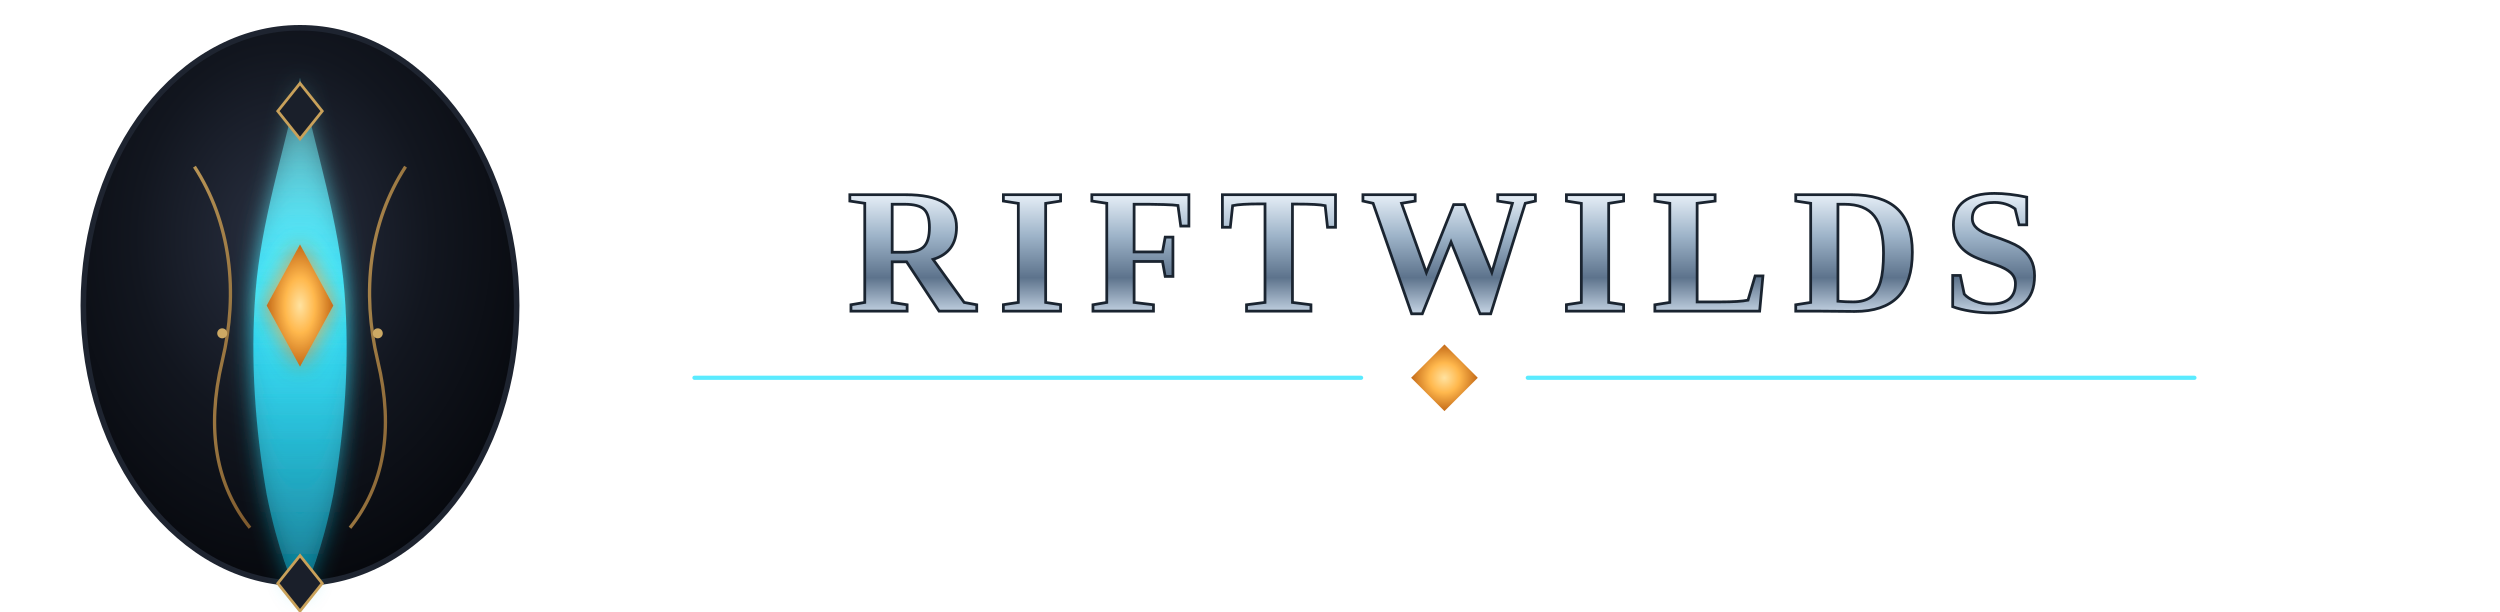
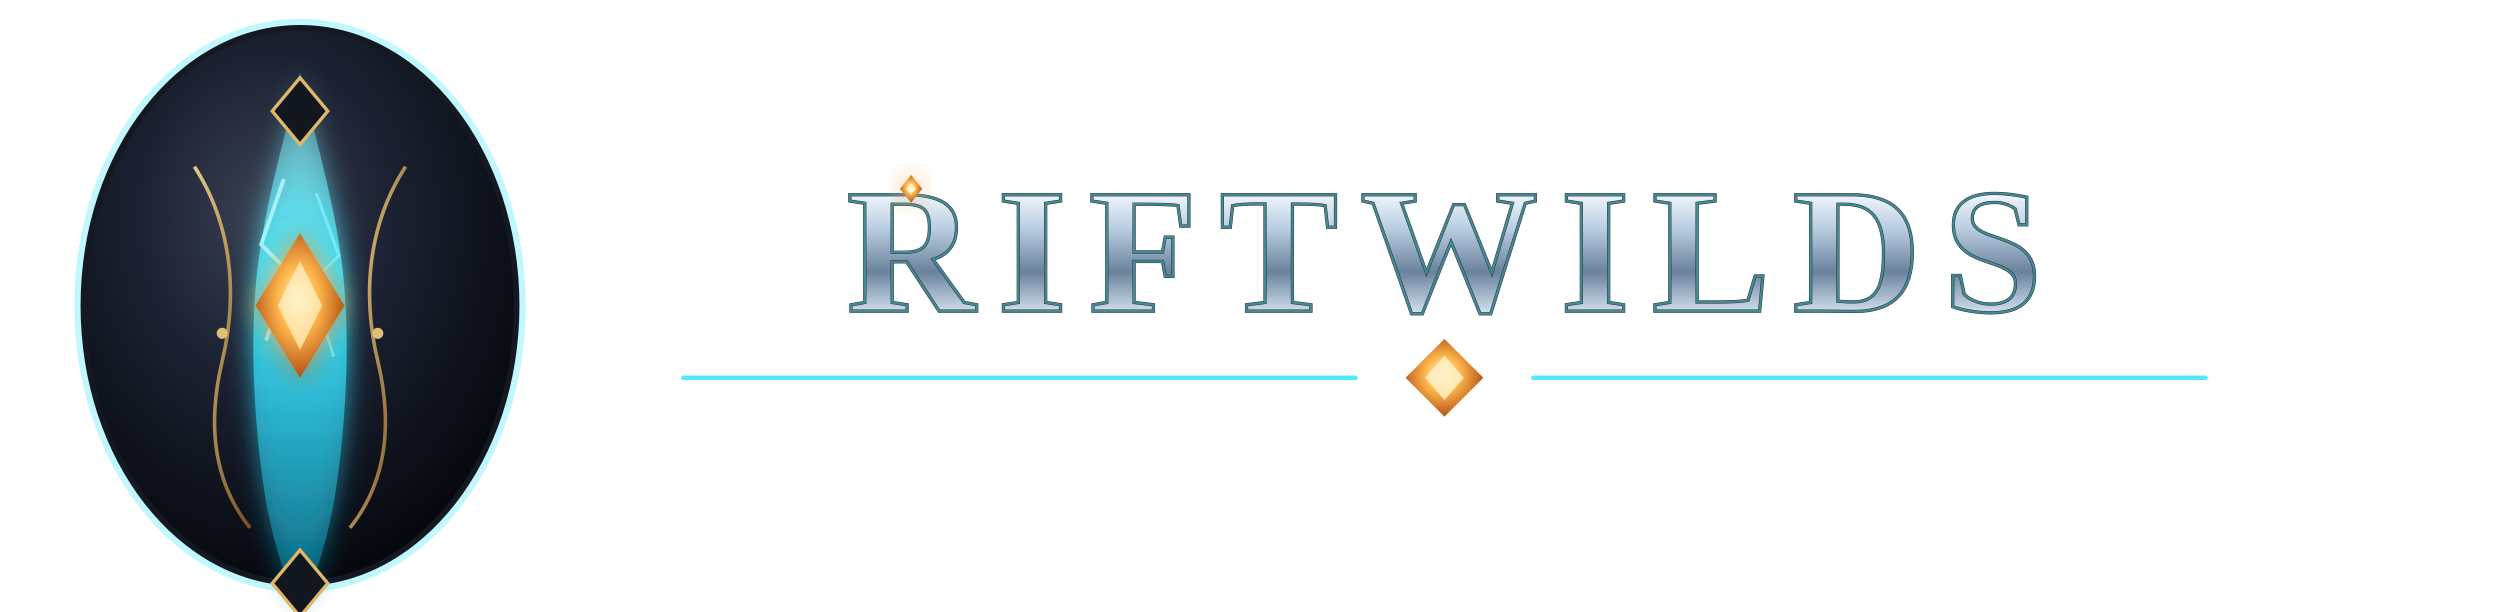
- <svg xmlns="http://www.w3.org/2000/svg" viewBox="0 0 900 220" role="img" aria-label="Riftwilds logo">
+ <svg xmlns="http://www.w3.org/2000/svg" viewBox="0 0 900 220" role="img" aria-label="Riftwilds logo" class="rw-logo">
  <defs>
-     <radialGradient id="shell" cx="46%" cy="38%" r="62%">
-       <stop offset="0%" stop-color="#2a3142" />
-       <stop offset="55%" stop-color="#12161f" />
-       <stop offset="100%" stop-color="#07090e" />
+     <radialGradient id="rwLShell" cx="42%" cy="34%" r="68%">
+       <stop offset="0%" stop-color="#3a4254" />
+       <stop offset="45%" stop-color="#1a2030" />
+       <stop offset="100%" stop-color="#05070c" />
    </radialGradient>
-     <linearGradient id="vein" x1="0%" y1="0%" x2="100%" y2="100%">
-       <stop offset="0%" stop-color="#c9a15a" />
-       <stop offset="100%" stop-color="#8a6230" />
+     <linearGradient id="rwLVein" x1="0%" y1="0%" x2="100%" y2="100%">
+       <stop offset="0%" stop-color="#f0d08a" />
+       <stop offset="100%" stop-color="#7a5424" />
    </linearGradient>
-     <linearGradient id="rift" x1="50%" y1="8%" x2="50%" y2="92%">
-       <stop offset="0%" stop-color="#7ef7ff" stop-opacity="0.35" />
+     <linearGradient id="rwLRift" x1="50%" y1="4%" x2="50%" y2="96%">
+       <stop offset="0%" stop-color="#9afbff" stop-opacity="0.3" />
      <stop offset="40%" stop-color="#3de7ff" />
-       <stop offset="100%" stop-color="#1aa8c4" stop-opacity="0.55" />
+       <stop offset="100%" stop-color="#1288a8" stop-opacity="0.55" />
    </linearGradient>
-     <radialGradient id="core" cx="50%" cy="50%" r="50%">
-       <stop offset="0%" stop-color="#ffe2a0" />
-       <stop offset="45%" stop-color="#ffb84d" />
-       <stop offset="100%" stop-color="#c46a18" />
+     <radialGradient id="rwLCore" cx="48%" cy="46%" r="56%">
+       <stop offset="0%" stop-color="#fff6d0" />
+       <stop offset="40%" stop-color="#ffb84d" />
+       <stop offset="100%" stop-color="#b04a10" />
    </radialGradient>
-     <linearGradient id="metal" x1="0%" y1="0%" x2="0%" y2="100%">
-       <stop offset="0%" stop-color="#e8f0f8" />
-       <stop offset="35%" stop-color="#9eb4c9" />
-       <stop offset="70%" stop-color="#5d738c" />
-       <stop offset="100%" stop-color="#c5d4e4" />
+     <linearGradient id="rwLMetal" x1="0%" y1="0%" x2="0%" y2="100%">
+       <stop offset="0%" stop-color="#f2f7fc" />
+       <stop offset="30%" stop-color="#b8cce0" />
+       <stop offset="65%" stop-color="#6a829c" />
+       <stop offset="100%" stop-color="#d4e2f0" />
    </linearGradient>
-     <filter id="bloom" x="-40%" y="-40%" width="180%" height="180%">
-       <feGaussianBlur stdDeviation="4" result="b" />
+     <filter id="rwLBloom" x="-45%" y="-45%" width="190%" height="190%">
+       <feGaussianBlur stdDeviation="4.5" result="b" />
      <feMerge>
        <feMergeNode in="b" />
        <feMergeNode in="SourceGraphic" />
      </feMerge>
    </filter>
  </defs>
  <g transform="translate(8,10)">
-     <ellipse cx="100" cy="100" rx="78" ry="100" fill="url(#shell)" stroke="#1e2430" stroke-width="2" />
-     <g stroke="url(#vein)" stroke-width="1.2" fill="none" opacity="0.9">
+     <ellipse cx="100" cy="100" rx="80" ry="102" fill="none" stroke="#3de7ff" stroke-opacity="0.32" stroke-width="2.5" />
+     <ellipse cx="100" cy="100" rx="78" ry="100" fill="url(#rwLShell)" stroke="#141820" stroke-width="2" />
+     <g stroke="url(#rwLVein)" stroke-width="1.3" fill="none" opacity="0.95">
      <path d="M62 50 C75 70 78 95 72 120 C66 145 70 165 82 180" />
      <path d="M138 50 C125 70 122 95 128 120 C134 145 130 165 118 180" />
-       <circle cx="72" cy="110" r="1.8" fill="#e0b86a" stroke="none" />
-       <circle cx="128" cy="110" r="1.8" fill="#e0b86a" stroke="none" />
+       <circle cx="72" cy="110" r="2" fill="#e8c878" stroke="none" />
+       <circle cx="128" cy="110" r="2" fill="#e8c878" stroke="none" />
    </g>
-     <path d="M100 18 C94 45 86 70 84 95 C82 120 84 145 88 168 C92 188 97 200 100 205              C103 200 108 188 112 168 C116 145 118 120 116 95 C114 70 106 45 100 18 Z" fill="url(#rift)" filter="url(#bloom)" />
-     <polygon points="100,78 112,100 100,122 88,100" fill="url(#core)" filter="url(#bloom)" />
-     <polygon points="100,20 108,30 100,40 92,30" fill="#1a1f2a" stroke="#c9a15a" stroke-width="1" />
-     <polygon points="100,190 108,200 100,210 92,200" fill="#1a1f2a" stroke="#c9a15a" stroke-width="1" />
+     <path d="M100 16 C94 42 86 68 84 94 C82 120 84 148 88 172 C92 192 97 204 100 210              C103 204 108 192 112 172 C116 148 118 120 116 94 C114 68 106 42 100 16 Z" fill="url(#rwLRift)" filter="url(#rwLBloom)" opacity="0.95" />
+     <path d="M94 55 L86 78 L96 88 L88 112" fill="none" stroke="#b8fbff" stroke-width="1.4" stroke-linecap="round" opacity="0.8" />
+     <path d="M106 60 L114 82 L104 92 L112 118" fill="none" stroke="#7ef7ff" stroke-width="1.1" stroke-linecap="round" opacity="0.7" />
+     <g filter="url(#rwLBloom)">
+       <polygon points="100,74 116,100 100,126 84,100" fill="url(#rwLCore)" />
+       <polygon points="100,84 108,100 100,116 92,100" fill="#fff4c8" opacity="0.7" />
+     </g>
+     <polygon points="100,18 110,30 100,42 90,30" fill="#12161f" stroke="#e0b86a" stroke-width="1.2" />
+     <polygon points="100,188 110,200 100,212 90,200" fill="#12161f" stroke="#e0b86a" stroke-width="1.2" />
  </g>
  <g transform="translate(210,40)">
-     <text x="310" y="72" text-anchor="middle" font-family="Georgia, 'Times New Roman', serif" font-size="64" font-weight="700" letter-spacing="8" fill="url(#metal)" stroke="#1a2430" stroke-width="1">RIFTWILDS</text>
-     <line x1="40" y1="96" x2="280" y2="96" stroke="#3de7ff" stroke-width="1.5" stroke-linecap="round" opacity="0.85" />
-     <line x1="340" y1="96" x2="580" y2="96" stroke="#3de7ff" stroke-width="1.5" stroke-linecap="round" opacity="0.85" />
-     <polygon points="310,84 322,96 310,108 298,96" fill="url(#core)" />
+     <text x="310" y="72" text-anchor="middle" font-family="Georgia, 'Times New Roman', 'Palatino Linotype', serif" font-size="64" font-weight="700" letter-spacing="8" fill="url(#rwLMetal)" stroke="#0e1620" stroke-width="1.15">RIFTWILDS</text>
+     <text x="310" y="72" text-anchor="middle" font-family="Georgia, 'Times New Roman', 'Palatino Linotype', serif" font-size="64" font-weight="700" letter-spacing="8" fill="none" stroke="#7ef7ff" stroke-width="0.9" opacity="0.5">RIFTWILDS</text>
+     <g transform="translate(118, 28)" filter="url(#rwLBloom)">
+       <polygon points="0,-5 4,0 0,5 -4,0" fill="url(#rwLCore)" />
+       <polygon points="0,-2 1.8,0 0,2 -1.8,0" fill="#fff6d8" opacity="0.9" />
+     </g>
+     <line x1="36" y1="96" x2="278" y2="96" stroke="#3de7ff" stroke-width="1.6" stroke-linecap="round" opacity="0.9" />
+     <line x1="342" y1="96" x2="584" y2="96" stroke="#3de7ff" stroke-width="1.6" stroke-linecap="round" opacity="0.9" />
+     <polygon points="310,82 324,96 310,110 296,96" fill="url(#rwLCore)" />
+     <polygon points="310,88 317,96 310,104 303,96" fill="#fff1c8" opacity="0.85" />
  </g>
</svg>
